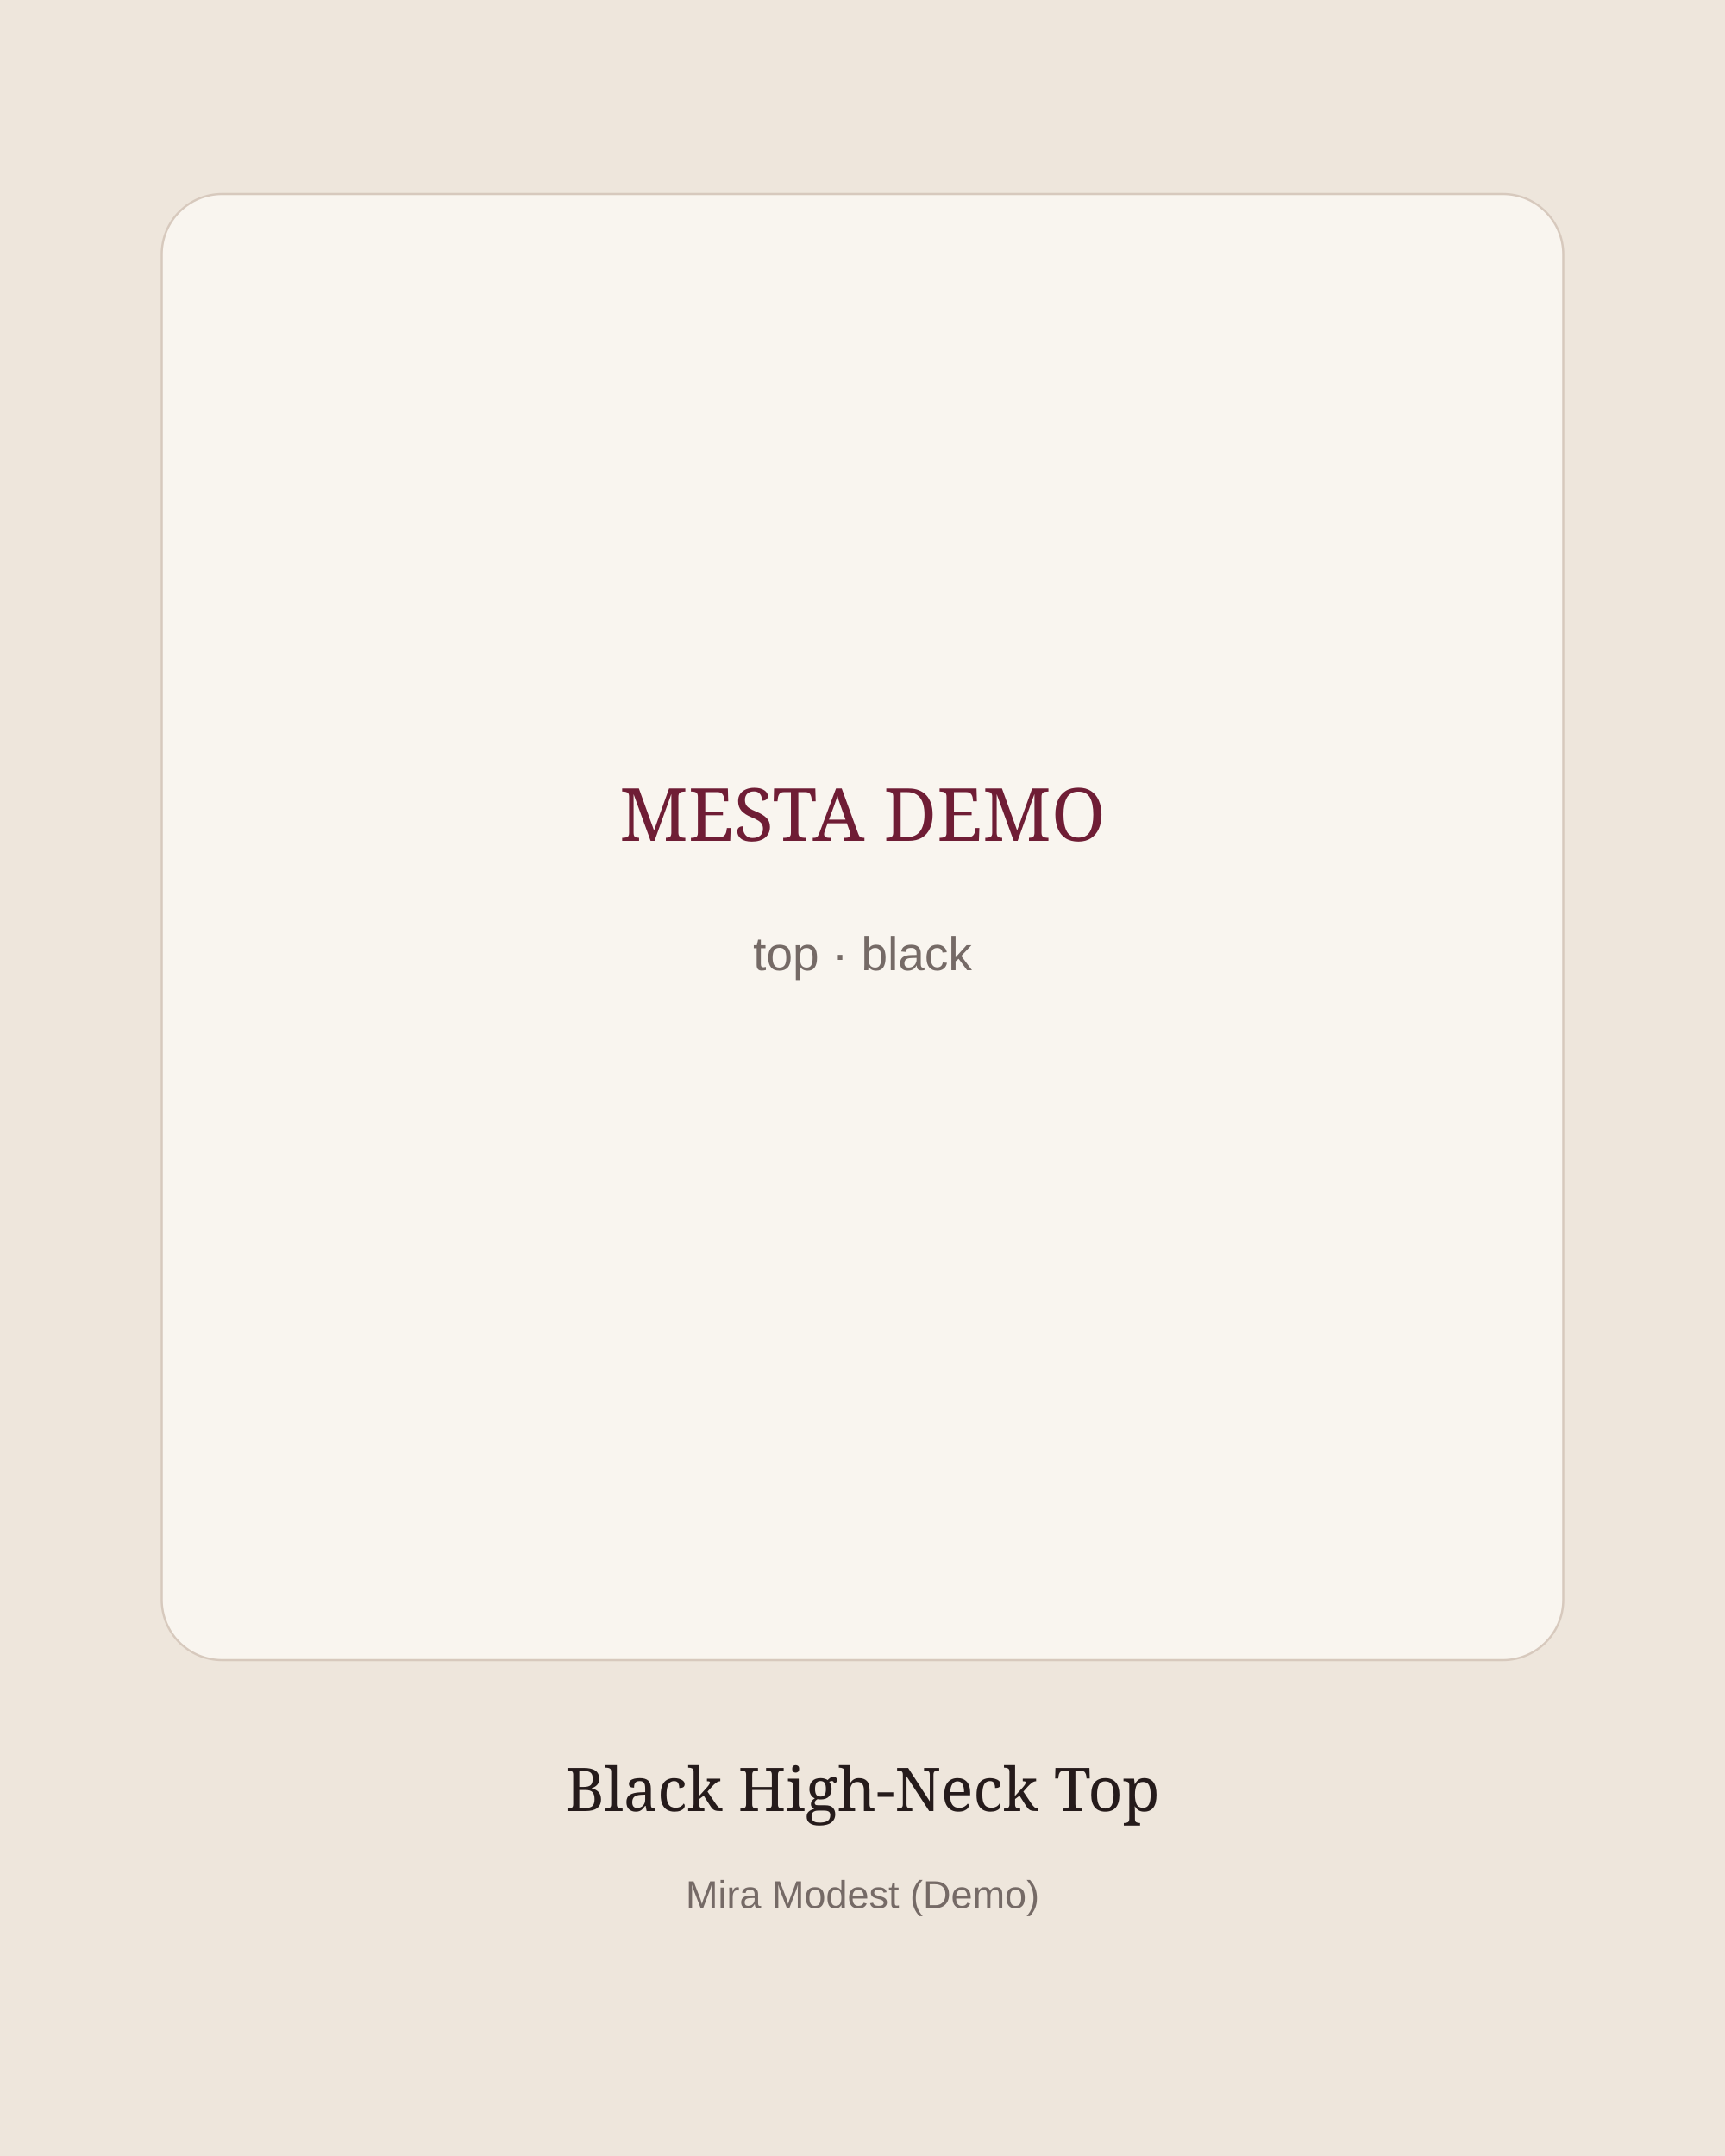
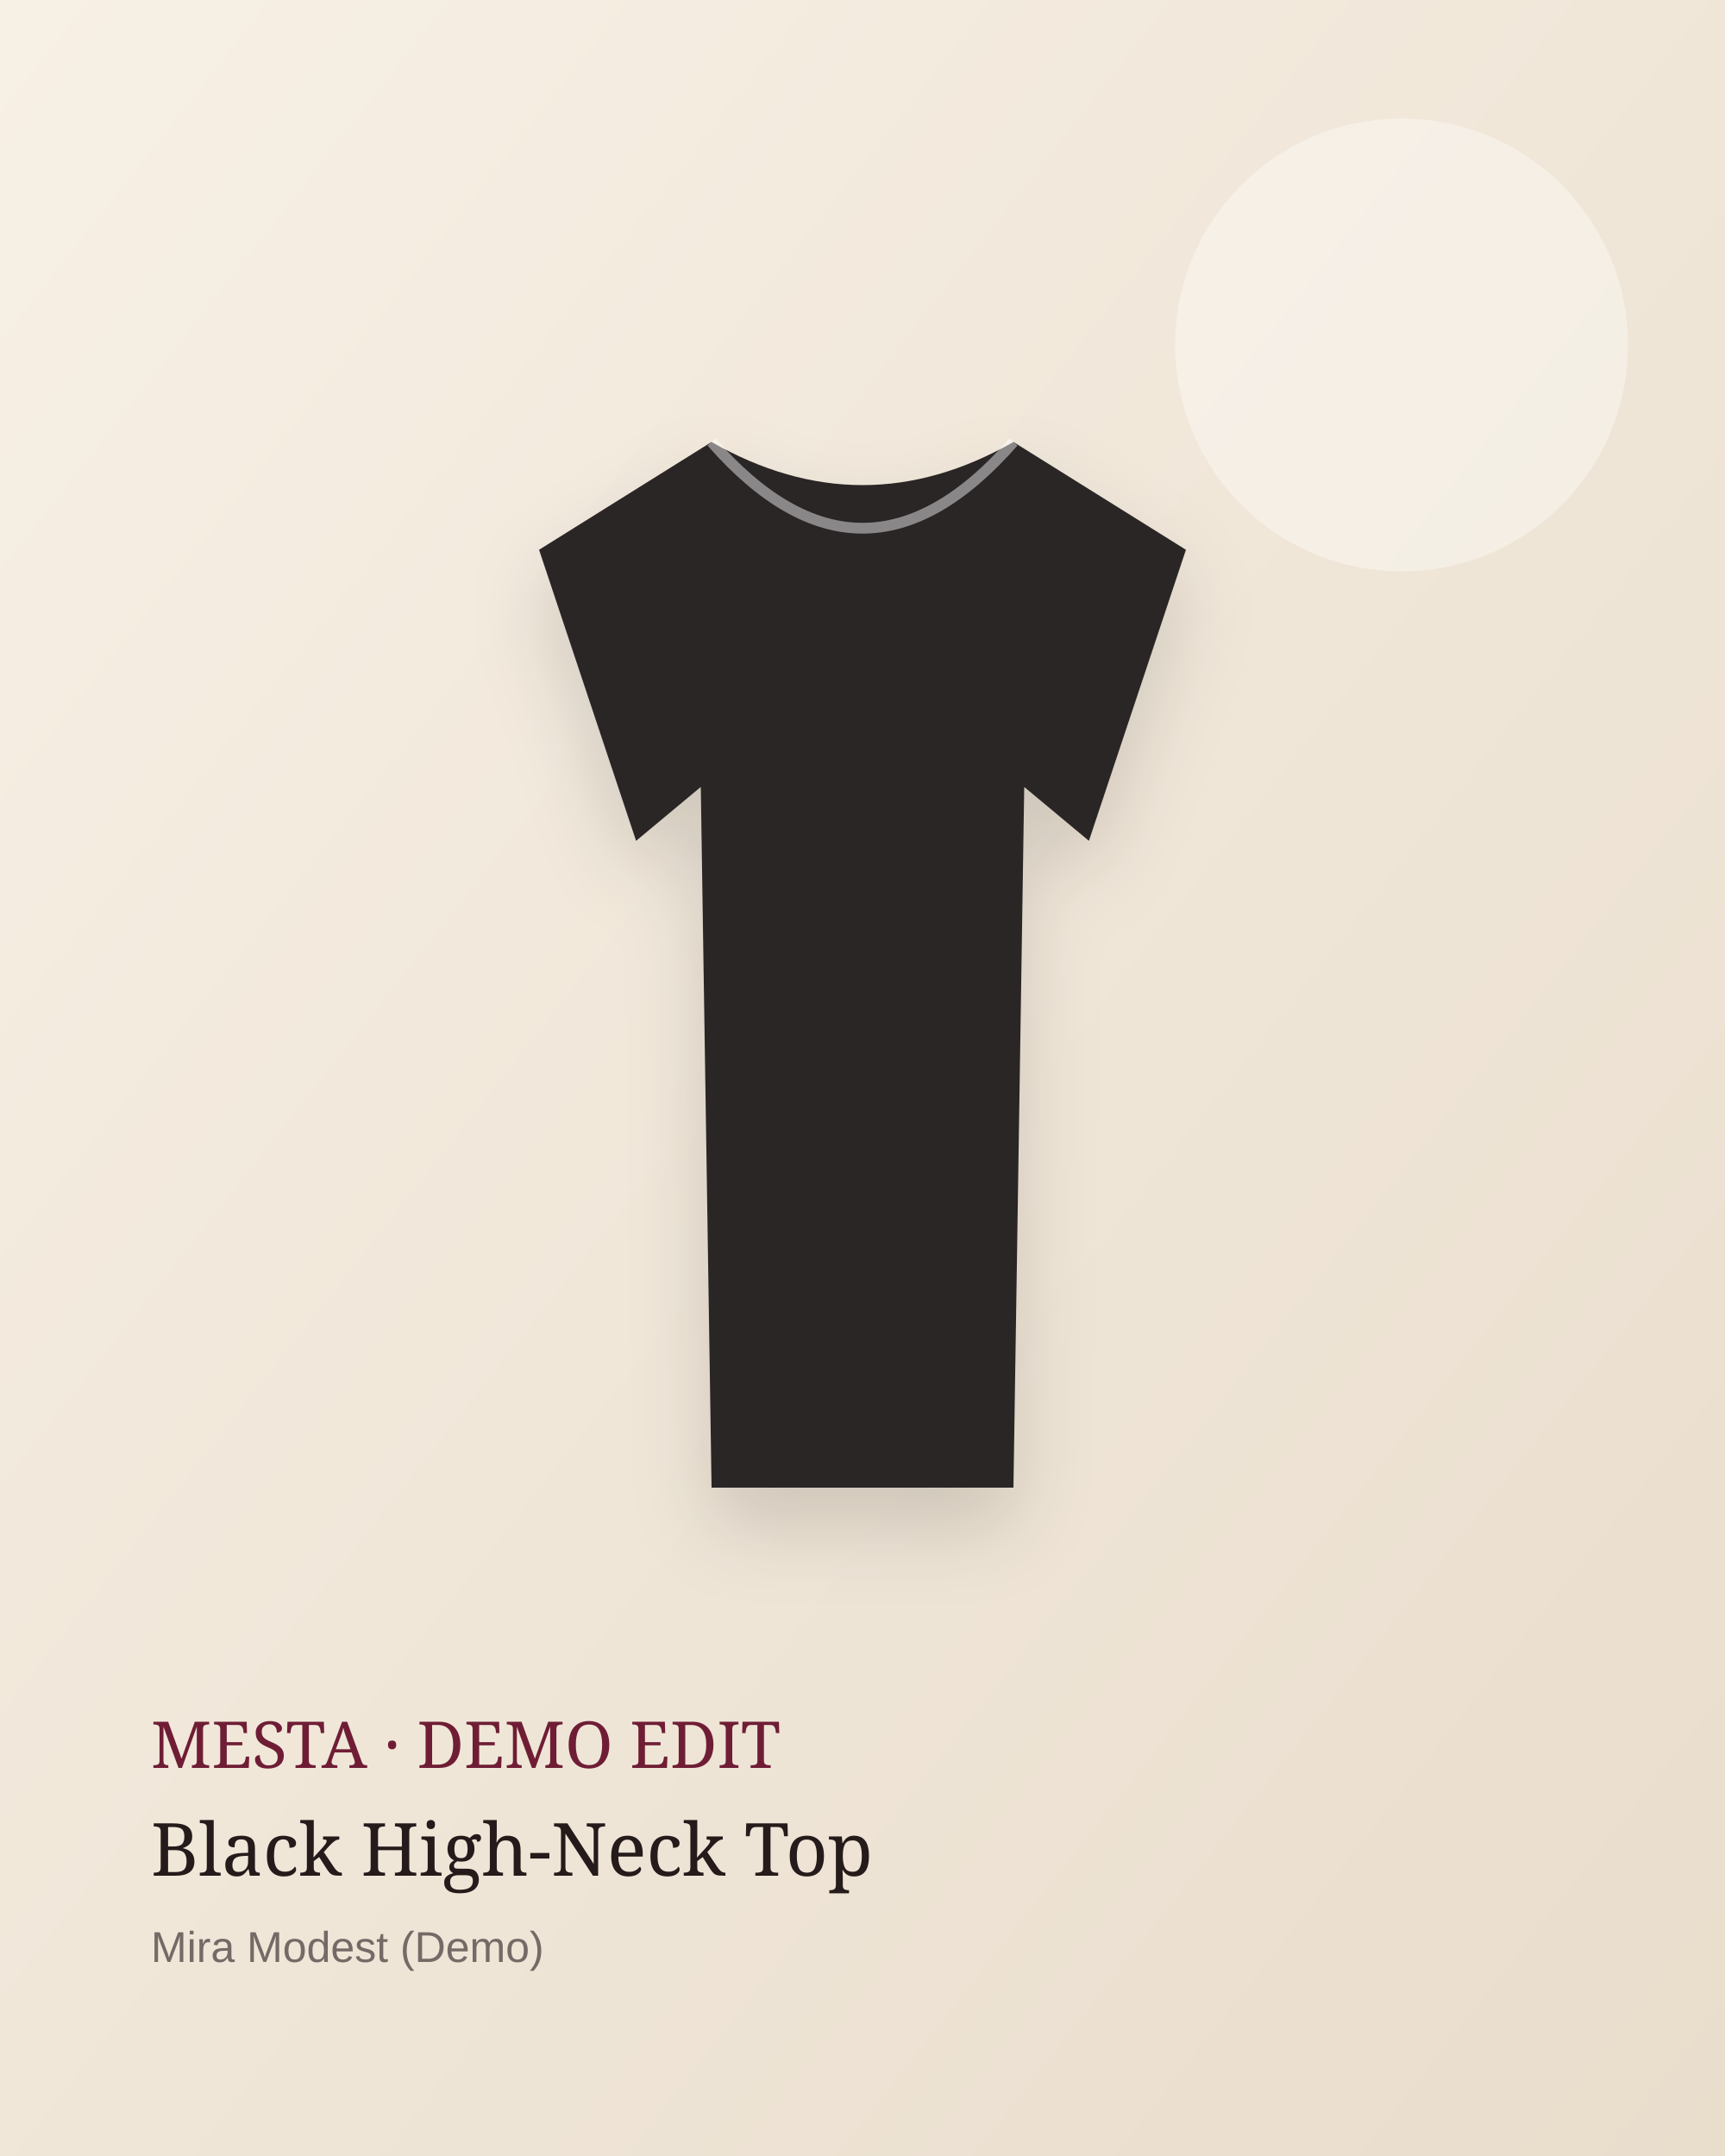
<svg xmlns="http://www.w3.org/2000/svg" width="800" height="1000" viewBox="0 0 800 1000">
-   <rect width="800" height="1000" fill="#eee6dc" />
-   <rect x="75" y="90" width="650" height="680" rx="28" fill="#f9f5ef" stroke="#d7c9bd" />
-   <text x="400" y="390" text-anchor="middle" font-family="Georgia" font-size="34" fill="#6f1d35">MESTA DEMO</text>
-   <text x="400" y="450" text-anchor="middle" font-family="Arial" font-size="22" fill="#756a66">top · black</text>
-   <text x="400" y="840" text-anchor="middle" font-family="Georgia" font-size="28" fill="#251b1b">Black High-Neck Top</text>
-   <text x="400" y="885" text-anchor="middle" font-family="Arial" font-size="18" fill="#756a66">Mira Modest (Demo)</text>
+   <defs>
+     <filter id="s" x="-20%" y="-20%" width="140%" height="140%">
+       <feDropShadow dx="0" dy="18" stdDeviation="18" flood-opacity=".14" />
+     </filter>
+     <linearGradient id="bg" x1="0" y1="0" x2="1" y2="1">
+       <stop stop-color="#f7f0e5" />
+       <stop offset="1" stop-color="#e9ddcc" />
+     </linearGradient>
+   </defs>
+   <rect width="800" height="1000" fill="url(#bg)" />
+   <circle cx="650" cy="160" r="105" fill="#fff" opacity=".34" />
+   <g filter="url(#s)">
+     <path d="M250 255 L330 205 Q400 245 470 205 L550 255 505 390 475 365 470 690 330 690 325 365 295 390Z" fill="#292526" />
+     <path d="M330 205 Q400 285 470 205" fill="none" stroke="#fff" stroke-opacity=".45" stroke-width="5" />
+   </g>
+   <text x="70" y="820" font-family="Georgia,serif" font-size="30" fill="#6f1d35">MESTA · DEMO EDIT</text>
+   <text x="70" y="870" font-family="Georgia,serif" font-size="34" fill="#251b1b">Black High-Neck Top</text>
+   <text x="70" y="910" font-family="Arial,sans-serif" font-size="20" fill="#756a66">Mira Modest (Demo)</text>
</svg>
